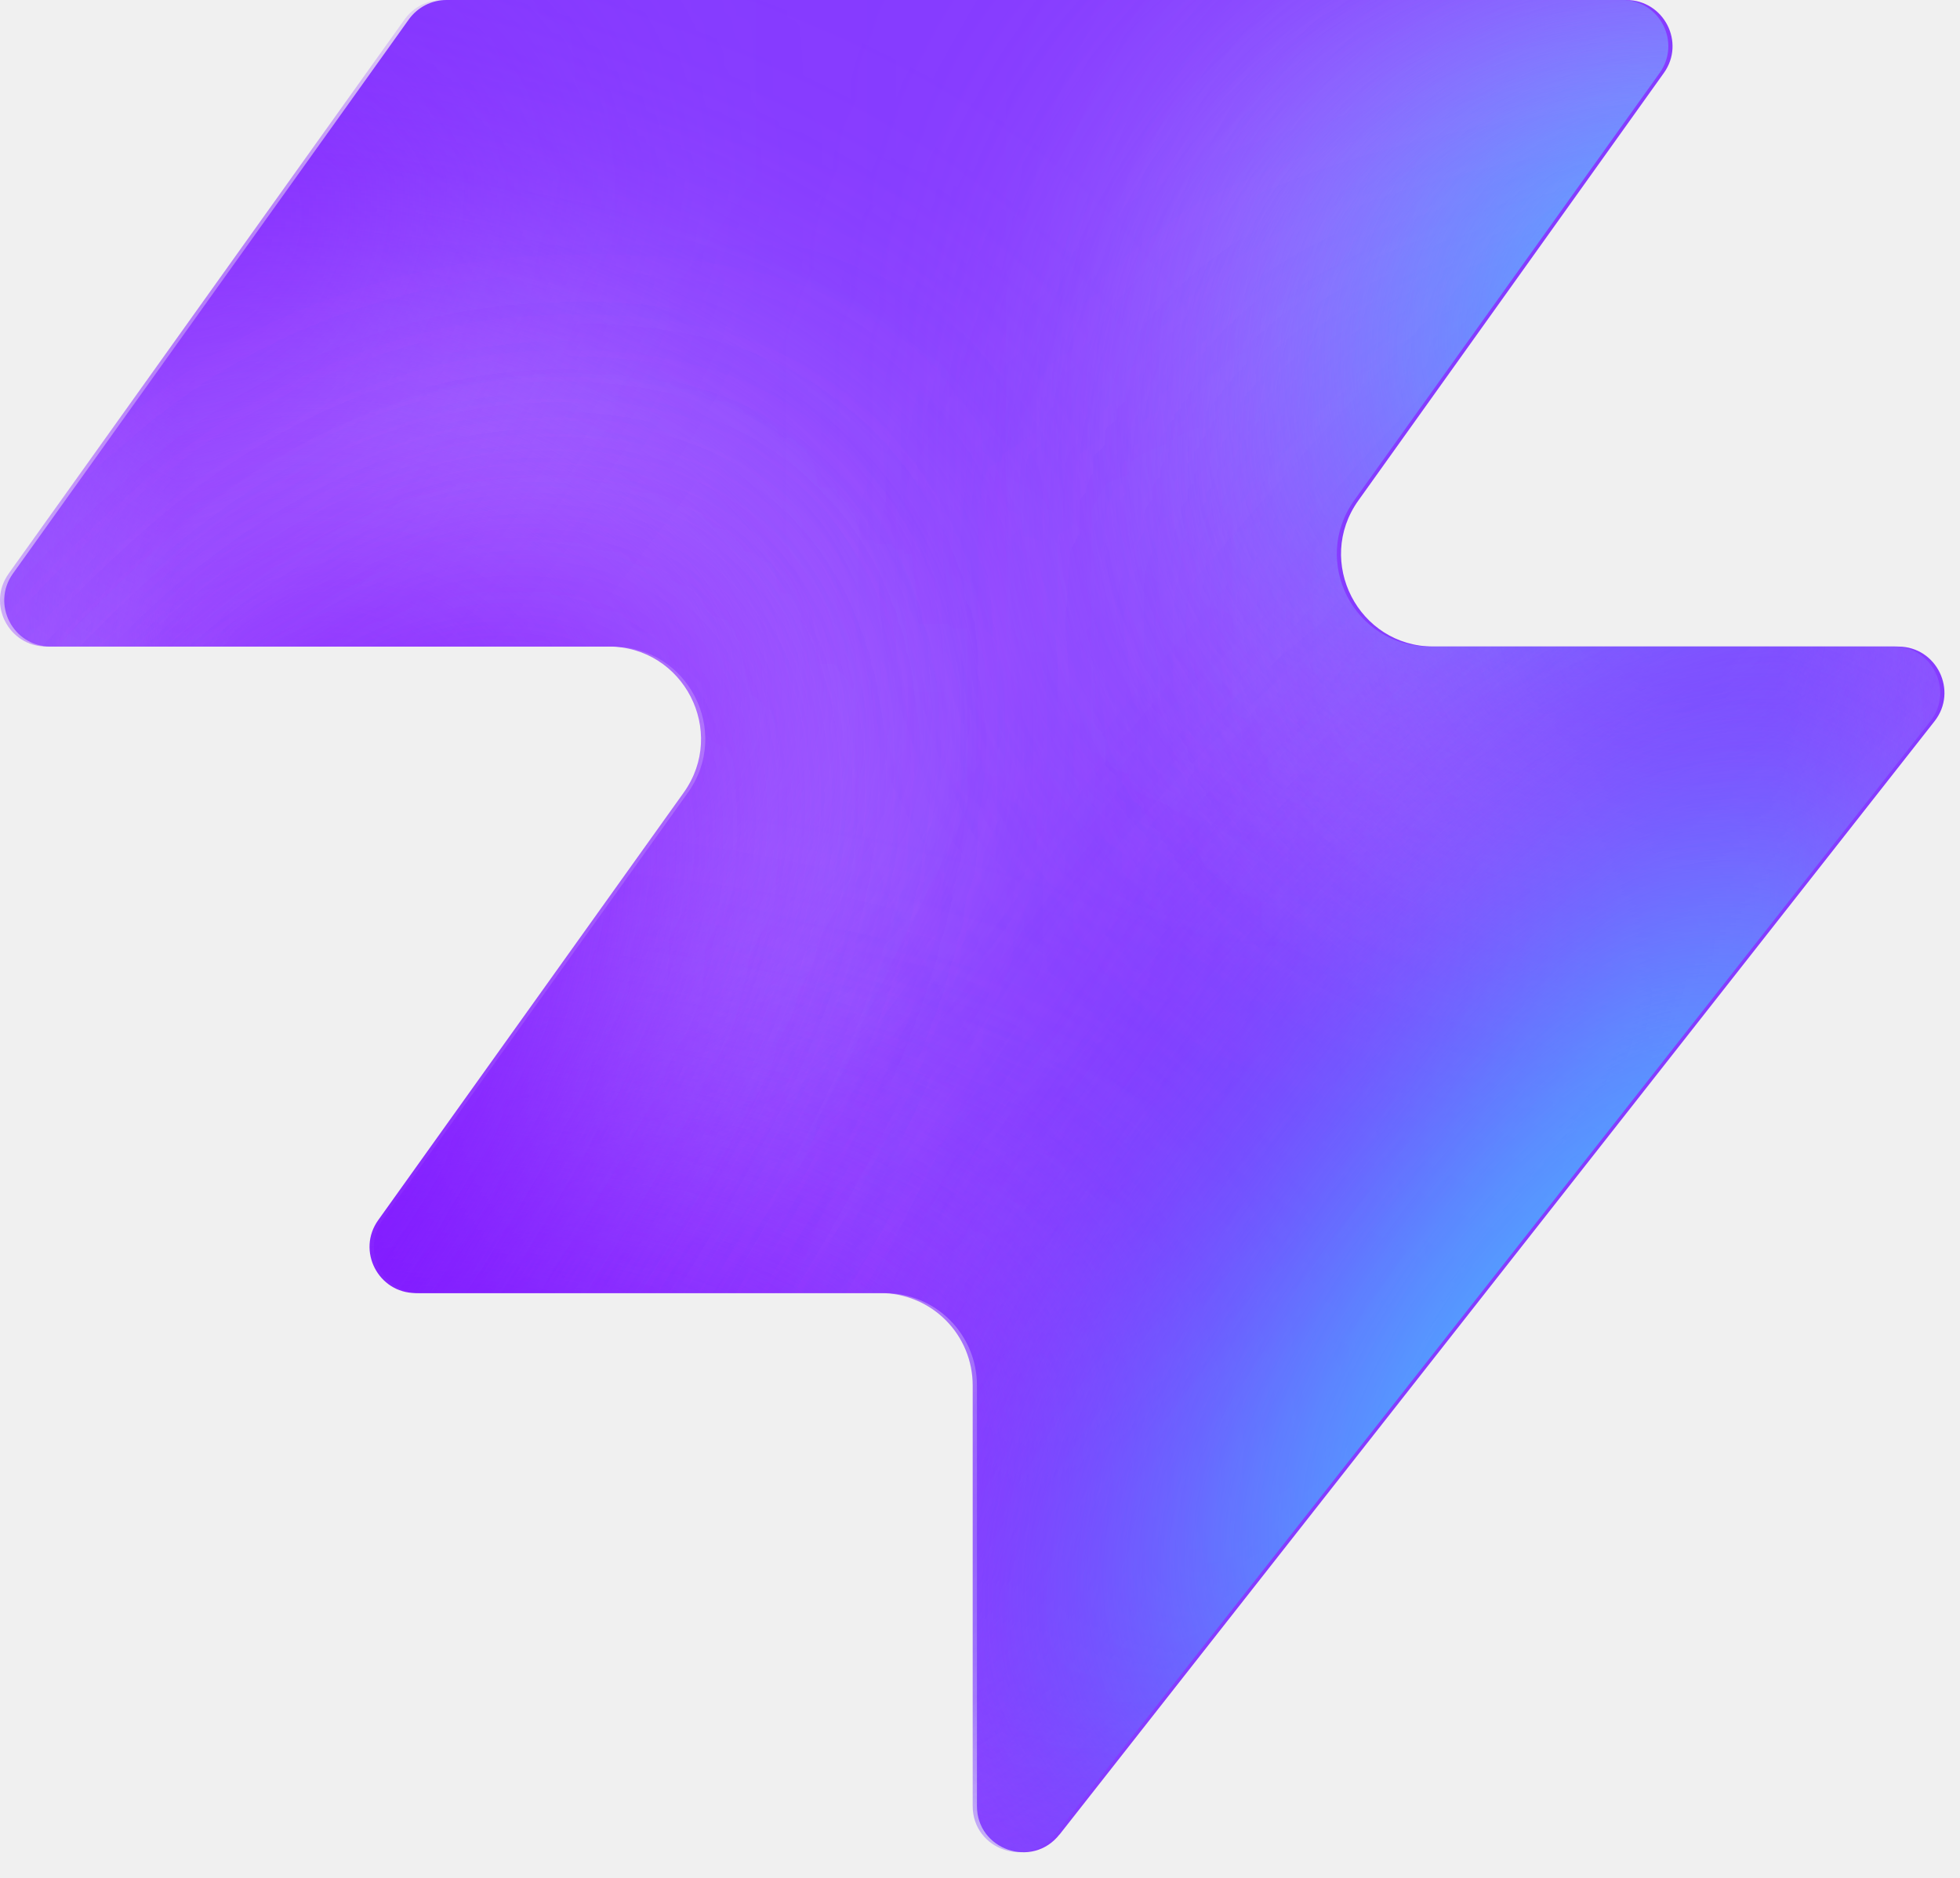
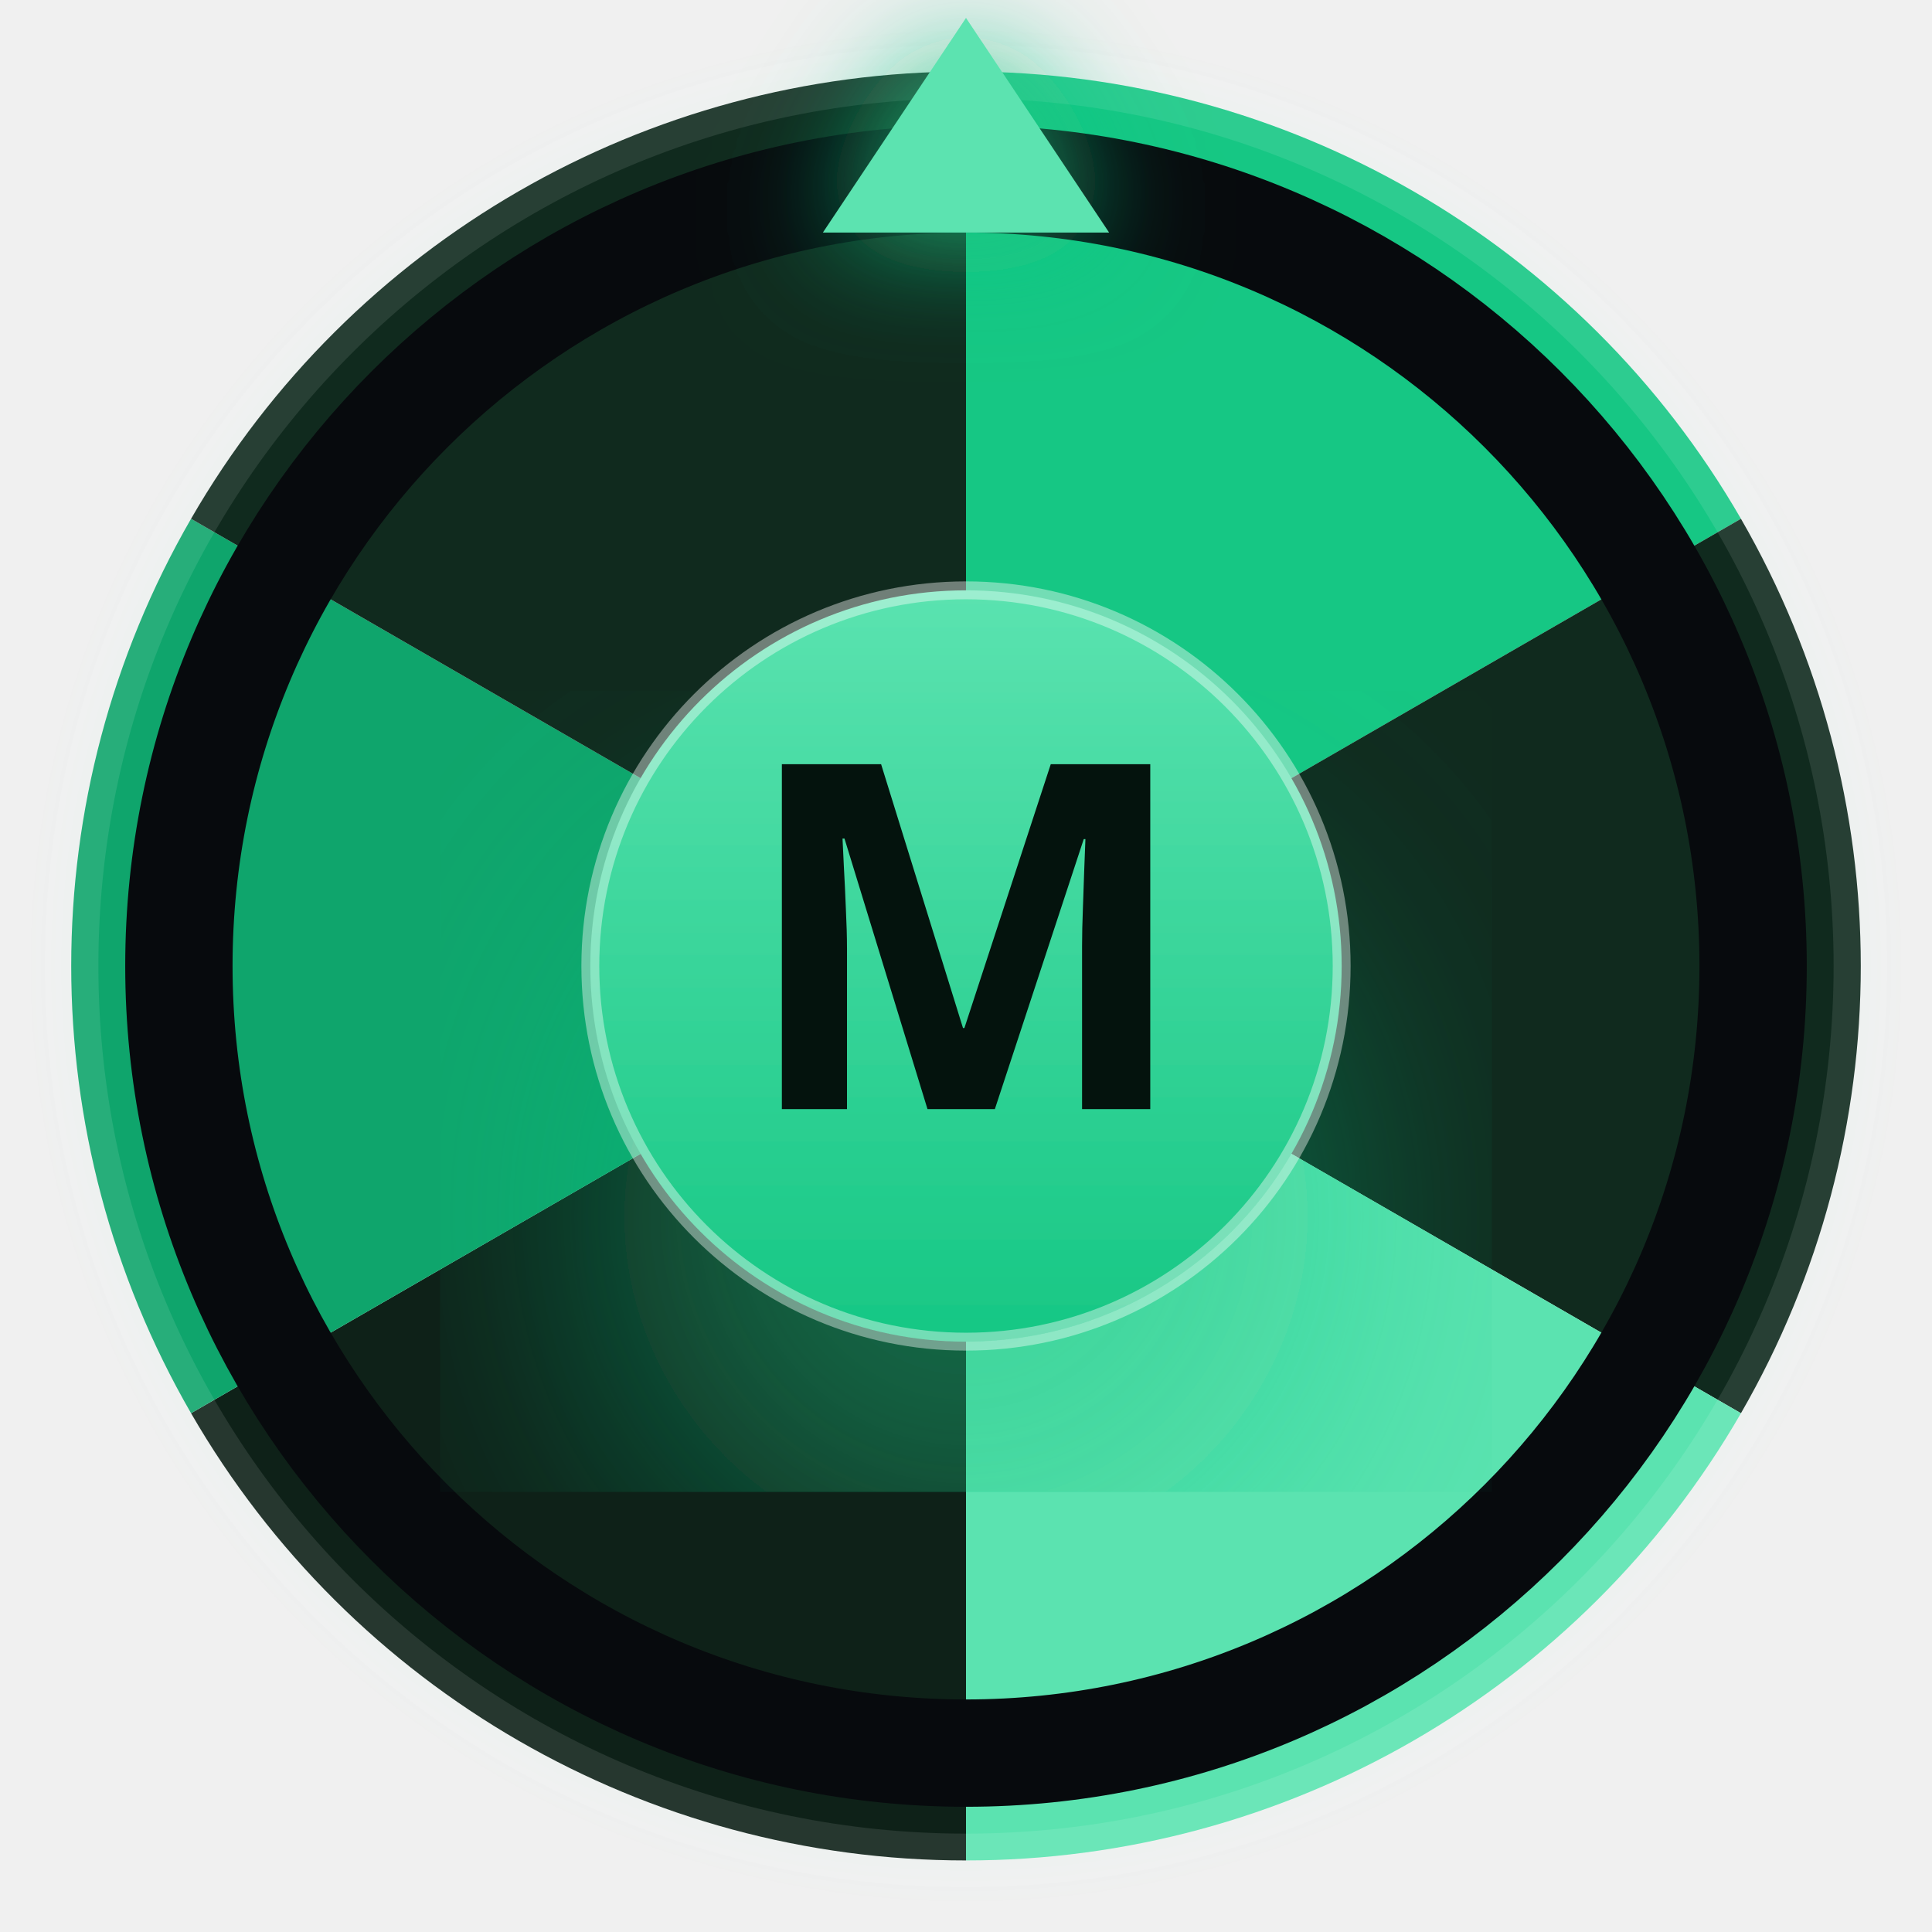
- <svg xmlns="http://www.w3.org/2000/svg" width="48" height="46" fill="none" viewBox="0 0 48 46">
-   <path fill="#863bff" d="M25.946 44.938c-.664.845-2.021.375-2.021-.698V33.937a2.26 2.26 0 0 0-2.262-2.262H10.287c-.92 0-1.456-1.04-.92-1.788l7.48-10.471c1.07-1.497 0-3.578-1.842-3.578H1.237c-.92 0-1.456-1.04-.92-1.788L10.013.474c.214-.297.556-.474.92-.474h28.894c.92 0 1.456 1.04.92 1.788l-7.48 10.471c-1.07 1.498 0 3.579 1.842 3.579h11.377c.943 0 1.473 1.088.89 1.83L25.947 44.94z" style="fill:#863bff;fill:color(display-p3 .525 .23 1);fill-opacity:1" />
-   <mask id="a" width="48" height="46" x="0" y="0" maskUnits="userSpaceOnUse" style="mask-type:alpha">
-     <path fill="#000" d="M25.842 44.938c-.664.844-2.021.375-2.021-.698V33.937a2.26 2.26 0 0 0-2.262-2.262H10.183c-.92 0-1.456-1.04-.92-1.788l7.48-10.471c1.07-1.498 0-3.579-1.842-3.579H1.133c-.92 0-1.456-1.04-.92-1.787L9.91.473c.214-.297.556-.474.92-.474h28.894c.92 0 1.456 1.04.92 1.788l-7.48 10.471c-1.07 1.498 0 3.578 1.842 3.578h11.377c.943 0 1.473 1.088.89 1.832L25.843 44.94z" style="fill:#000;fill-opacity:1" />
-   </mask>
-   <g mask="url(#a)">
-     <g filter="url(#b)">
-       <ellipse cx="5.508" cy="14.704" fill="#ede6ff" rx="5.508" ry="14.704" style="fill:#ede6ff;fill:color(display-p3 .927 .903 1);fill-opacity:1" transform="matrix(.00324 1 1 -.00324 -4.47 31.516)" />
-     </g>
-     <g filter="url(#c)">
-       <ellipse cx="10.399" cy="29.851" fill="#ede6ff" rx="10.399" ry="29.851" style="fill:#ede6ff;fill:color(display-p3 .927 .903 1);fill-opacity:1" transform="matrix(.00324 1 1 -.00324 -39.328 7.883)" />
-     </g>
-     <g filter="url(#d)">
-       <ellipse cx="5.508" cy="30.487" fill="#7e14ff" rx="5.508" ry="30.487" style="fill:#7e14ff;fill:color(display-p3 .492 .077 1);fill-opacity:1" transform="rotate(89.814 -25.913 -14.639)scale(1 -1)" />
-     </g>
-     <g filter="url(#e)">
-       <ellipse cx="5.508" cy="30.599" fill="#7e14ff" rx="5.508" ry="30.599" style="fill:#7e14ff;fill:color(display-p3 .492 .077 1);fill-opacity:1" transform="rotate(89.814 -32.644 -3.334)scale(1 -1)" />
-     </g>
-     <g filter="url(#f)">
-       <ellipse cx="5.508" cy="30.599" fill="#7e14ff" rx="5.508" ry="30.599" style="fill:#7e14ff;fill:color(display-p3 .492 .077 1);fill-opacity:1" transform="matrix(.00324 1 1 -.00324 -34.34 30.47)" />
-     </g>
-     <g filter="url(#g)">
-       <ellipse cx="14.072" cy="22.078" fill="#ede6ff" rx="14.072" ry="22.078" style="fill:#ede6ff;fill:color(display-p3 .927 .903 1);fill-opacity:1" transform="rotate(93.35 24.506 48.493)scale(-1 1)" />
-     </g>
-     <g filter="url(#h)">
-       <ellipse cx="3.47" cy="21.501" fill="#7e14ff" rx="3.47" ry="21.501" style="fill:#7e14ff;fill:color(display-p3 .492 .077 1);fill-opacity:1" transform="rotate(89.009 28.708 47.59)scale(-1 1)" />
-     </g>
-     <g filter="url(#i)">
-       <ellipse cx="3.47" cy="21.501" fill="#7e14ff" rx="3.47" ry="21.501" style="fill:#7e14ff;fill:color(display-p3 .492 .077 1);fill-opacity:1" transform="rotate(89.009 28.708 47.59)scale(-1 1)" />
-     </g>
-     <g filter="url(#j)">
-       <ellipse cx=".387" cy="8.972" fill="#7e14ff" rx="4.407" ry="29.108" style="fill:#7e14ff;fill:color(display-p3 .492 .077 1);fill-opacity:1" transform="rotate(39.51 .387 8.972)" />
-     </g>
-     <g filter="url(#k)">
-       <ellipse cx="47.523" cy="-6.092" fill="#7e14ff" rx="4.407" ry="29.108" style="fill:#7e14ff;fill:color(display-p3 .492 .077 1);fill-opacity:1" transform="rotate(37.892 47.523 -6.092)" />
-     </g>
-     <g filter="url(#l)">
-       <ellipse cx="41.412" cy="6.333" fill="#47bfff" rx="5.971" ry="9.665" style="fill:#47bfff;fill:color(display-p3 .28 .748 1);fill-opacity:1" transform="rotate(37.892 41.412 6.333)" />
-     </g>
-     <g filter="url(#m)">
-       <ellipse cx="-1.879" cy="38.332" fill="#7e14ff" rx="4.407" ry="29.108" style="fill:#7e14ff;fill:color(display-p3 .492 .077 1);fill-opacity:1" transform="rotate(37.892 -1.88 38.332)" />
-     </g>
-     <g filter="url(#n)">
-       <ellipse cx="-1.879" cy="38.332" fill="#7e14ff" rx="4.407" ry="29.108" style="fill:#7e14ff;fill:color(display-p3 .492 .077 1);fill-opacity:1" transform="rotate(37.892 -1.88 38.332)" />
-     </g>
-     <g filter="url(#o)">
-       <ellipse cx="35.651" cy="29.907" fill="#7e14ff" rx="4.407" ry="29.108" style="fill:#7e14ff;fill:color(display-p3 .492 .077 1);fill-opacity:1" transform="rotate(37.892 35.651 29.907)" />
-     </g>
-     <g filter="url(#p)">
-       <ellipse cx="38.418" cy="32.4" fill="#47bfff" rx="5.971" ry="15.297" style="fill:#47bfff;fill:color(display-p3 .28 .748 1);fill-opacity:1" transform="rotate(37.892 38.418 32.4)" />
-     </g>
-   </g>
+ <svg xmlns="http://www.w3.org/2000/svg" viewBox="0 0 108 108" width="108" height="108">
  <defs>
-     <filter id="b" width="60.045" height="41.654" x="-19.77" y="16.149" color-interpolation-filters="sRGB" filterUnits="userSpaceOnUse">
-       <feFlood flood-opacity="0" result="BackgroundImageFix" />
-       <feBlend in="SourceGraphic" in2="BackgroundImageFix" result="shape" />
-       <feGaussianBlur result="effect1_foregroundBlur_2002_17158" stdDeviation="7.659" />
+     <radialGradient id="glow" cx="50%" cy="50%" r="50%">
+       <stop offset="0%" stop-color="#16C784" stop-opacity="0.36" />
+       <stop offset="78%" stop-color="#16C784" stop-opacity="0" />
+     </radialGradient>
+     <linearGradient id="hub" x1="0" y1="0" x2="0" y2="1">
+       <stop offset="0%" stop-color="#5BE3B0" />
+       <stop offset="100%" stop-color="#16C784" />
+     </linearGradient>
+     <mask id="ring-mask">
+       <circle cx="54" cy="54" r="50" fill="white" />
+       <circle cx="54" cy="54" r="44" fill="black" />
+     </mask>
+     <filter id="shadow" x="-20%" y="-20%" width="140%" height="140%">
+       <feDropShadow dx="0" dy="14" stdDeviation="9" flood-color="#16C784" flood-opacity="0.45" />
    </filter>
-     <filter id="c" width="90.34" height="51.437" x="-54.613" y="-7.533" color-interpolation-filters="sRGB" filterUnits="userSpaceOnUse">
-       <feFlood flood-opacity="0" result="BackgroundImageFix" />
-       <feBlend in="SourceGraphic" in2="BackgroundImageFix" result="shape" />
-       <feGaussianBlur result="effect1_foregroundBlur_2002_17158" stdDeviation="7.659" />
-     </filter>
-     <filter id="d" width="79.355" height="29.4" x="-49.64" y="2.03" color-interpolation-filters="sRGB" filterUnits="userSpaceOnUse">
-       <feFlood flood-opacity="0" result="BackgroundImageFix" />
-       <feBlend in="SourceGraphic" in2="BackgroundImageFix" result="shape" />
-       <feGaussianBlur result="effect1_foregroundBlur_2002_17158" stdDeviation="4.596" />
-     </filter>
-     <filter id="e" width="79.579" height="29.4" x="-45.045" y="20.029" color-interpolation-filters="sRGB" filterUnits="userSpaceOnUse">
-       <feFlood flood-opacity="0" result="BackgroundImageFix" />
-       <feBlend in="SourceGraphic" in2="BackgroundImageFix" result="shape" />
-       <feGaussianBlur result="effect1_foregroundBlur_2002_17158" stdDeviation="4.596" />
-     </filter>
-     <filter id="f" width="79.579" height="29.4" x="-43.513" y="21.178" color-interpolation-filters="sRGB" filterUnits="userSpaceOnUse">
-       <feFlood flood-opacity="0" result="BackgroundImageFix" />
-       <feBlend in="SourceGraphic" in2="BackgroundImageFix" result="shape" />
-       <feGaussianBlur result="effect1_foregroundBlur_2002_17158" stdDeviation="4.596" />
-     </filter>
-     <filter id="g" width="74.749" height="58.852" x="15.756" y="-17.901" color-interpolation-filters="sRGB" filterUnits="userSpaceOnUse">
-       <feFlood flood-opacity="0" result="BackgroundImageFix" />
-       <feBlend in="SourceGraphic" in2="BackgroundImageFix" result="shape" />
-       <feGaussianBlur result="effect1_foregroundBlur_2002_17158" stdDeviation="7.659" />
-     </filter>
-     <filter id="h" width="61.377" height="25.362" x="23.548" y="2.284" color-interpolation-filters="sRGB" filterUnits="userSpaceOnUse">
-       <feFlood flood-opacity="0" result="BackgroundImageFix" />
-       <feBlend in="SourceGraphic" in2="BackgroundImageFix" result="shape" />
-       <feGaussianBlur result="effect1_foregroundBlur_2002_17158" stdDeviation="4.596" />
-     </filter>
-     <filter id="i" width="61.377" height="25.362" x="23.548" y="2.284" color-interpolation-filters="sRGB" filterUnits="userSpaceOnUse">
-       <feFlood flood-opacity="0" result="BackgroundImageFix" />
-       <feBlend in="SourceGraphic" in2="BackgroundImageFix" result="shape" />
-       <feGaussianBlur result="effect1_foregroundBlur_2002_17158" stdDeviation="4.596" />
-     </filter>
-     <filter id="j" width="56.045" height="63.649" x="-27.636" y="-22.853" color-interpolation-filters="sRGB" filterUnits="userSpaceOnUse">
-       <feFlood flood-opacity="0" result="BackgroundImageFix" />
-       <feBlend in="SourceGraphic" in2="BackgroundImageFix" result="shape" />
-       <feGaussianBlur result="effect1_foregroundBlur_2002_17158" stdDeviation="4.596" />
-     </filter>
-     <filter id="k" width="54.814" height="64.646" x="20.116" y="-38.415" color-interpolation-filters="sRGB" filterUnits="userSpaceOnUse">
-       <feFlood flood-opacity="0" result="BackgroundImageFix" />
-       <feBlend in="SourceGraphic" in2="BackgroundImageFix" result="shape" />
-       <feGaussianBlur result="effect1_foregroundBlur_2002_17158" stdDeviation="4.596" />
-     </filter>
-     <filter id="l" width="33.541" height="35.313" x="24.641" y="-11.323" color-interpolation-filters="sRGB" filterUnits="userSpaceOnUse">
-       <feFlood flood-opacity="0" result="BackgroundImageFix" />
-       <feBlend in="SourceGraphic" in2="BackgroundImageFix" result="shape" />
-       <feGaussianBlur result="effect1_foregroundBlur_2002_17158" stdDeviation="4.596" />
-     </filter>
-     <filter id="m" width="54.814" height="64.646" x="-29.286" y="6.009" color-interpolation-filters="sRGB" filterUnits="userSpaceOnUse">
-       <feFlood flood-opacity="0" result="BackgroundImageFix" />
-       <feBlend in="SourceGraphic" in2="BackgroundImageFix" result="shape" />
-       <feGaussianBlur result="effect1_foregroundBlur_2002_17158" stdDeviation="4.596" />
-     </filter>
-     <filter id="n" width="54.814" height="64.646" x="-29.286" y="6.009" color-interpolation-filters="sRGB" filterUnits="userSpaceOnUse">
-       <feFlood flood-opacity="0" result="BackgroundImageFix" />
-       <feBlend in="SourceGraphic" in2="BackgroundImageFix" result="shape" />
-       <feGaussianBlur result="effect1_foregroundBlur_2002_17158" stdDeviation="4.596" />
-     </filter>
-     <filter id="o" width="54.814" height="64.646" x="8.244" y="-2.416" color-interpolation-filters="sRGB" filterUnits="userSpaceOnUse">
-       <feFlood flood-opacity="0" result="BackgroundImageFix" />
-       <feBlend in="SourceGraphic" in2="BackgroundImageFix" result="shape" />
-       <feGaussianBlur result="effect1_foregroundBlur_2002_17158" stdDeviation="4.596" />
-     </filter>
-     <filter id="p" width="39.409" height="43.623" x="18.713" y="10.588" color-interpolation-filters="sRGB" filterUnits="userSpaceOnUse">
-       <feFlood flood-opacity="0" result="BackgroundImageFix" />
-       <feBlend in="SourceGraphic" in2="BackgroundImageFix" result="shape" />
-       <feGaussianBlur result="effect1_foregroundBlur_2002_17158" stdDeviation="4.596" />
+   </defs>
+   <circle cx="54" cy="54" r="67" fill="url(#glow)" />
+   <path d="M54,54 L54,4 A50,50 0 0,1 97.32,29 Z" fill="#16C784" />
+   <path d="M54,54 L97.32,29 A50,50 0 0,1 97.32,79 Z" fill="#102a1e" />
+   <path d="M54,54 L97.32,79 A50,50 0 0,1 54,104 Z" fill="#5BE3B0" />
+   <path d="M54,54 L54,104 A50,50 0 0,1 10.68,79 Z" fill="#0e2118" />
+   <path d="M54,54 L10.68,79 A50,50 0 0,1 10.68,29 Z" fill="#0FA56C" />
+   <path d="M54,54 L10.68,29 A50,50 0 0,1 54,4 Z" fill="#102a1e" />
+   <circle cx="54" cy="54" r="50" fill="none" stroke="rgba(255,255,255,0.10)" stroke-width="3" />
+   <circle cx="54" cy="54" r="44" fill="none" stroke="#070A0D" stroke-width="6" />
+   <circle cx="54" cy="54" r="21" fill="url(#hub)" filter="url(#shadow)" />
+   <circle cx="54" cy="54" r="21" fill="none" stroke="rgba(255,255,255,0.40)" stroke-width="1" />
+   <text x="54" y="62" text-anchor="middle" font-family="'Arial Black', 'Impact', sans-serif" font-weight="700" font-size="27" fill="#04130D">M</text>
+   <polygon points="54,1 46,13 62,13" fill="#5BE3B0" filter="url(#pointer-glow)" />
+   <defs>
+     <filter id="pointer-glow" x="-100%" y="-100%" width="300%" height="300%">
+       <feDropShadow dx="0" dy="0" stdDeviation="3.5" flood-color="#16C784" flood-opacity="0.9" />
    </filter>
  </defs>
</svg>
